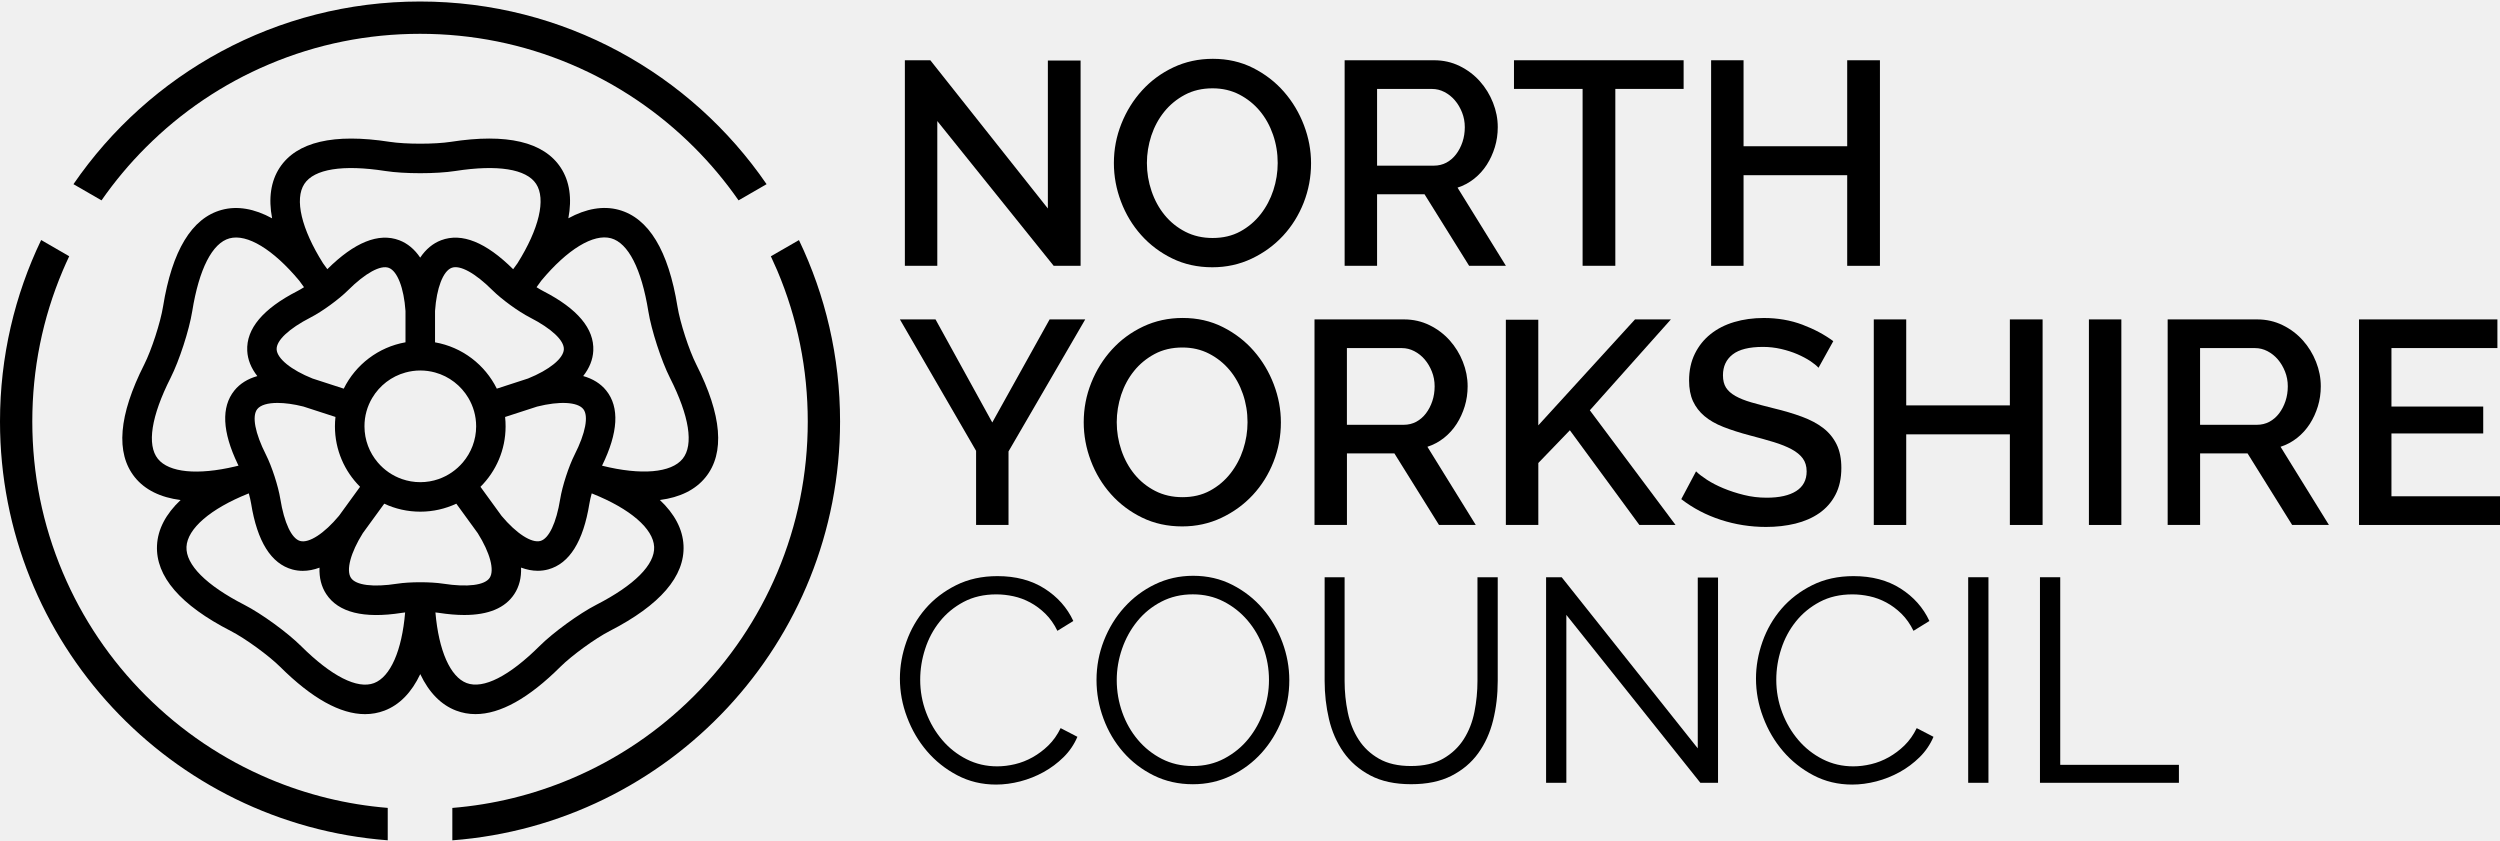
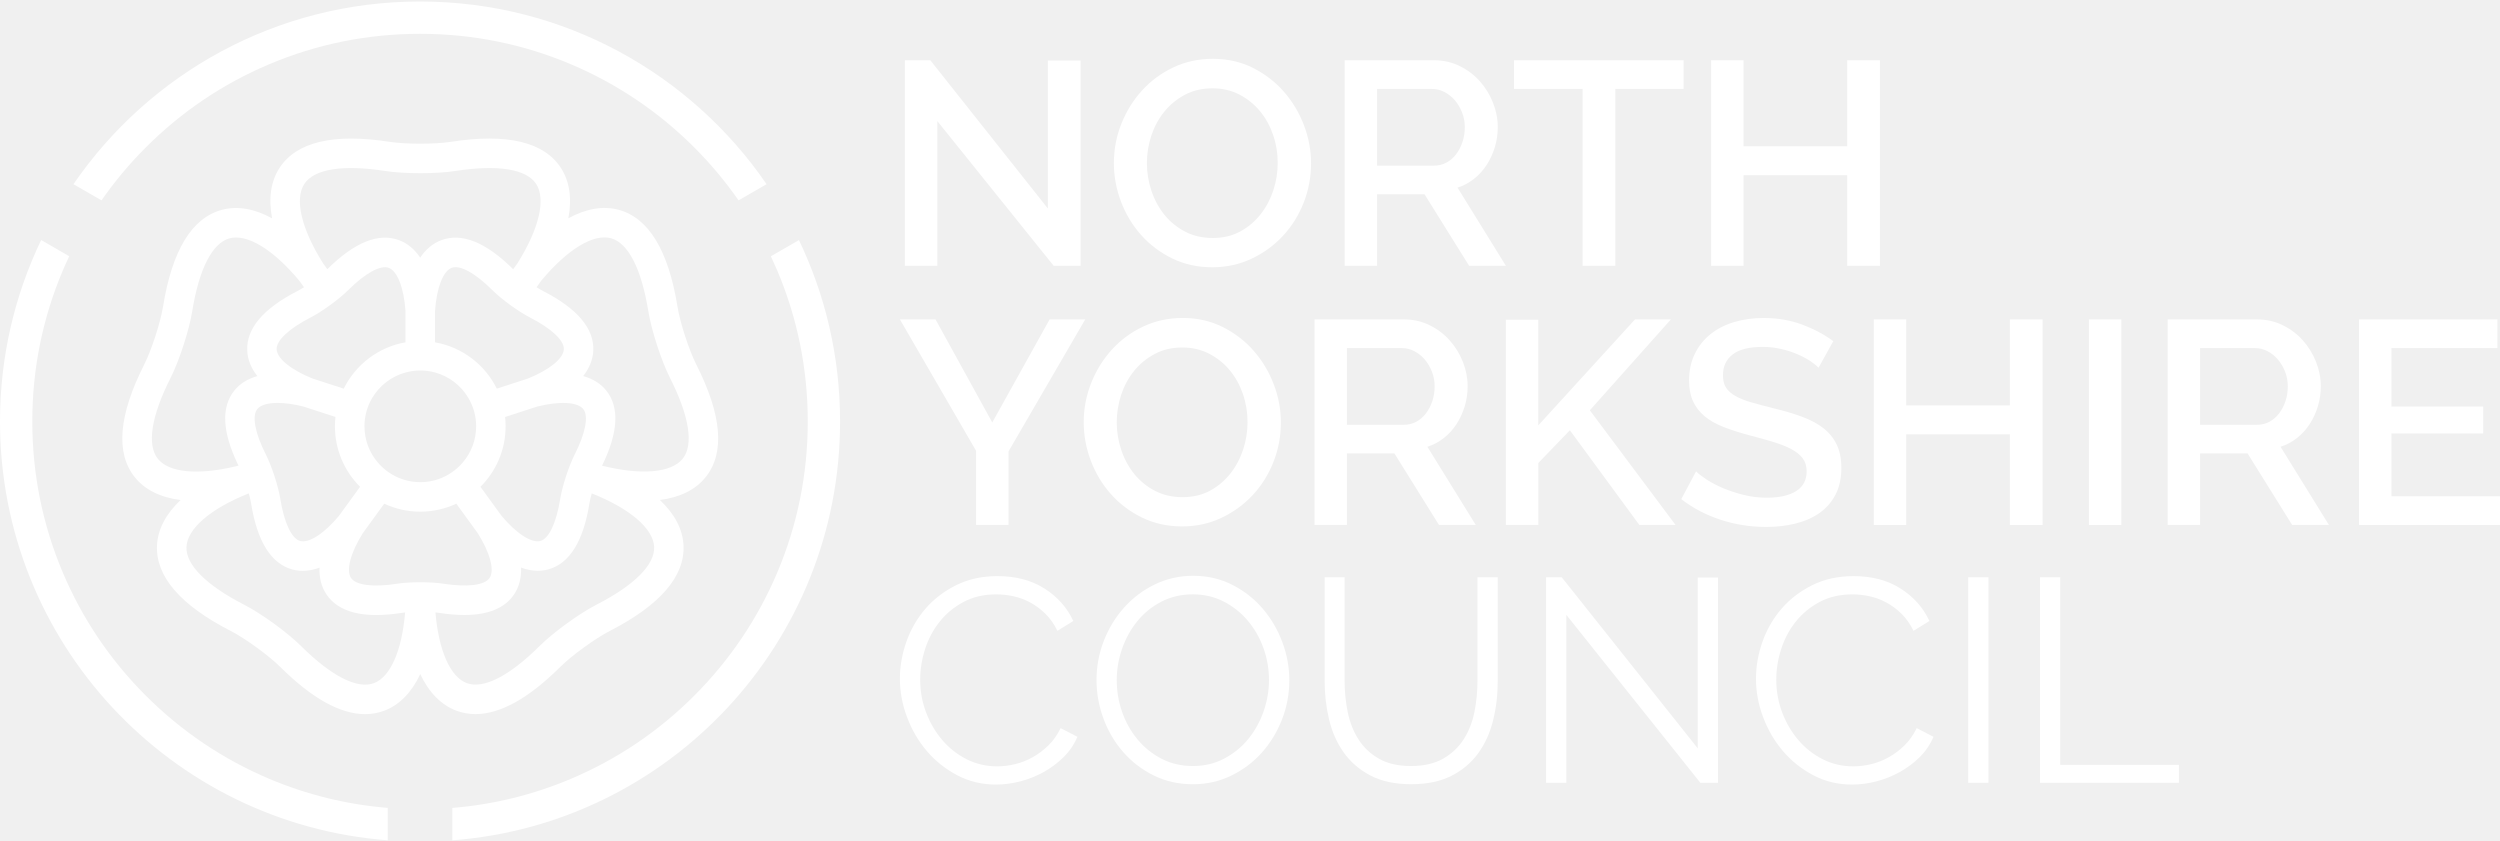
<svg xmlns="http://www.w3.org/2000/svg" version="1.1" id="Layer_1" x="0px" y="0px" viewBox="0 0 760 255.5" style="enable-background:new 0 0 760 255.5;" xml:space="preserve">
+   <style type="text/css">
+ 	.st0{fill:#FFFFFF;}
+ </style>
  <g>
    <g>
      <g>
-         <path d="M284.94,36.8v44h-9.86V18.32h7.74l35.73,45.06V18.41h9.95v62.4h-8.18L284.94,36.8z" />
-         <path d="M368.55,81.25c-4.46,0-8.52-0.89-12.19-2.68c-3.67-1.79-6.82-4.17-9.46-7.13c-2.64-2.96-4.68-6.35-6.12-10.16     c-1.44-3.81-2.16-7.71-2.16-11.71c0-4.17,0.76-8.15,2.29-11.97c1.52-3.81,3.62-7.19,6.29-10.12c2.67-2.93,5.84-5.27,9.51-7     c3.67-1.73,7.67-2.6,12.01-2.6c4.46,0,8.52,0.92,12.19,2.77c3.67,1.85,6.81,4.27,9.42,7.26c2.61,2.99,4.63,6.38,6.07,10.16     c1.44,3.78,2.16,7.64,2.16,11.57c0,4.17-0.75,8.16-2.24,11.97c-1.5,3.81-3.59,7.17-6.29,10.08c-2.7,2.9-5.88,5.22-9.55,6.95     C376.81,80.38,372.83,81.25,368.55,81.25z M348.66,49.56c0,2.93,0.47,5.78,1.41,8.54c0.94,2.76,2.27,5.19,4,7.3     c1.73,2.11,3.83,3.8,6.29,5.06c2.46,1.26,5.22,1.89,8.27,1.89c3.17,0,5.97-0.66,8.4-1.98c2.43-1.32,4.5-3.07,6.2-5.24     c1.7-2.17,2.99-4.61,3.87-7.3c0.88-2.7,1.32-5.46,1.32-8.27c0-2.99-0.47-5.85-1.41-8.58c-0.94-2.73-2.27-5.13-4-7.22     c-1.73-2.08-3.81-3.75-6.25-5.02c-2.44-1.26-5.15-1.89-8.14-1.89c-3.17,0-5.98,0.66-8.45,1.98c-2.46,1.32-4.55,3.04-6.25,5.15     c-1.7,2.11-3.01,4.53-3.92,7.26C349.11,43.98,348.66,46.75,348.66,49.56z" />
-         <path d="M408.77,80.81V18.32h27.19c2.82,0,5.41,0.59,7.79,1.76c2.38,1.17,4.41,2.71,6.12,4.62c1.7,1.91,3.04,4.08,4,6.51     c0.97,2.44,1.45,4.91,1.45,7.44c0,2.11-0.29,4.14-0.88,6.07c-0.59,1.94-1.41,3.73-2.46,5.37c-1.06,1.64-2.35,3.07-3.87,4.27     c-1.53,1.2-3.2,2.1-5.02,2.68l14.7,23.76h-11.18l-13.55-21.74h-14.43v21.74H408.77z M418.63,50.36h17.25     c1.41,0,2.68-0.31,3.83-0.92c1.14-0.62,2.13-1.47,2.95-2.55c0.82-1.08,1.47-2.33,1.94-3.74c0.47-1.41,0.7-2.9,0.7-4.49     c0-1.58-0.28-3.08-0.84-4.49c-0.56-1.41-1.29-2.64-2.2-3.7c-0.91-1.06-1.97-1.89-3.17-2.51c-1.2-0.62-2.45-0.92-3.74-0.92h-16.72     V50.36z" />
-         <path d="M511.83,27.03h-20.77v53.77h-9.95V27.03h-20.86v-8.71h51.57V27.03z" />
-         <path d="M571.5,18.32v62.49h-9.95V53.26h-31.51v27.55h-9.86V18.32h9.86v26.14h31.51V18.32H571.5z" />
+         <path class="st0" d="M284.94,36.8v44h-9.86V18.32h7.74l35.73,45.06V18.41h9.95v62.4h-8.18L284.94,36.8z" />
+         <path class="st0" d="M368.55,81.25c-4.46,0-8.52-0.89-12.19-2.68c-3.67-1.79-6.82-4.17-9.46-7.13     c-2.64-2.96-4.68-6.35-6.12-10.16c-1.44-3.81-2.16-7.71-2.16-11.71c0-4.17,0.76-8.15,2.29-11.97c1.52-3.81,3.62-7.19,6.29-10.12     c2.67-2.93,5.84-5.27,9.51-7c3.67-1.73,7.67-2.6,12.01-2.6c4.46,0,8.52,0.92,12.19,2.77c3.67,1.85,6.81,4.27,9.42,7.26     c2.61,2.99,4.63,6.38,6.07,10.16c1.44,3.78,2.16,7.64,2.16,11.57c0,4.17-0.75,8.16-2.24,11.97c-1.5,3.81-3.59,7.17-6.29,10.08     c-2.7,2.9-5.88,5.22-9.55,6.95C376.81,80.38,372.83,81.25,368.55,81.25z M348.66,49.56c0,2.93,0.47,5.78,1.41,8.54     c0.94,2.76,2.27,5.19,4,7.3c1.73,2.11,3.83,3.8,6.29,5.06c2.46,1.26,5.22,1.89,8.27,1.89c3.17,0,5.97-0.66,8.4-1.98     c2.43-1.32,4.5-3.07,6.2-5.24c1.7-2.17,2.99-4.61,3.87-7.3c0.88-2.7,1.32-5.46,1.32-8.27c0-2.99-0.47-5.85-1.41-8.58     c-0.94-2.73-2.27-5.13-4-7.22c-1.73-2.08-3.81-3.75-6.25-5.02c-2.44-1.26-5.15-1.89-8.14-1.89c-3.17,0-5.98,0.66-8.45,1.98     c-2.46,1.32-4.55,3.04-6.25,5.15c-1.7,2.11-3.01,4.53-3.92,7.26C349.11,43.98,348.66,46.75,348.66,49.56z" />
+         <path class="st0" d="M408.77,80.81V18.32h27.19c2.82,0,5.41,0.59,7.79,1.76c2.38,1.17,4.41,2.71,6.12,4.62     c1.7,1.91,3.04,4.08,4,6.51c0.97,2.44,1.45,4.91,1.45,7.44c0,2.11-0.29,4.14-0.88,6.07c-0.59,1.94-1.41,3.73-2.46,5.37     c-1.06,1.64-2.35,3.07-3.87,4.27c-1.53,1.2-3.2,2.1-5.02,2.68l14.7,23.76h-11.18l-13.55-21.74h-14.43v21.74H408.77z      M418.63,50.36h17.25c1.41,0,2.68-0.31,3.83-0.92c1.14-0.62,2.13-1.47,2.95-2.55c0.82-1.08,1.47-2.33,1.94-3.74     c0.47-1.41,0.7-2.9,0.7-4.49c0-1.58-0.28-3.08-0.84-4.49c-0.56-1.41-1.29-2.64-2.2-3.7c-0.91-1.06-1.97-1.89-3.17-2.51     c-1.2-0.62-2.45-0.92-3.74-0.92h-16.72V50.36z" />
+         <path class="st0" d="M511.83,27.03h-20.77v53.77h-9.95V27.03h-20.86v-8.71h51.57V27.03z" />
+         <path class="st0" d="M571.5,18.32v62.49h-9.95V53.26h-31.51v27.55h-9.86V18.32h9.86v26.14h31.51V18.32H571.5z" />
      </g>
      <g>
-         <path d="M284.4,97.1l17.25,31.33l17.43-31.33h10.83l-23.32,40.13v22.35h-9.86v-22.53L273.57,97.1H284.4z" />
-         <path d="M359.38,160.03c-4.46,0-8.52-0.89-12.19-2.68c-3.67-1.79-6.82-4.17-9.46-7.13c-2.64-2.96-4.68-6.35-6.12-10.16     c-1.44-3.81-2.16-7.71-2.16-11.71c0-4.17,0.76-8.15,2.29-11.97c1.52-3.81,3.62-7.19,6.29-10.12c2.67-2.93,5.84-5.27,9.51-7     c3.67-1.73,7.67-2.6,12.01-2.6c4.46,0,8.52,0.92,12.19,2.77c3.67,1.85,6.81,4.27,9.42,7.26c2.61,2.99,4.63,6.38,6.07,10.16     c1.44,3.78,2.16,7.64,2.16,11.57c0,4.17-0.75,8.16-2.24,11.97c-1.5,3.81-3.59,7.17-6.29,10.08c-2.7,2.9-5.88,5.22-9.55,6.95     C367.64,159.16,363.67,160.03,359.38,160.03z M339.49,128.35c0,2.93,0.47,5.78,1.41,8.54c0.94,2.76,2.27,5.19,4,7.3     c1.73,2.11,3.83,3.8,6.29,5.06c2.46,1.26,5.22,1.89,8.27,1.89c3.17,0,5.97-0.66,8.4-1.98c2.43-1.32,4.5-3.07,6.2-5.24     c1.7-2.17,2.99-4.61,3.87-7.3c0.88-2.7,1.32-5.46,1.32-8.27c0-2.99-0.47-5.85-1.41-8.58c-0.94-2.73-2.27-5.13-4-7.22     c-1.73-2.08-3.81-3.75-6.25-5.02c-2.44-1.26-5.15-1.89-8.14-1.89c-3.17,0-5.98,0.66-8.45,1.98c-2.46,1.32-4.55,3.04-6.25,5.15     c-1.7,2.11-3.01,4.53-3.92,7.26C339.95,122.76,339.49,125.53,339.49,128.35z" />
-         <path d="M399.61,159.59V97.1h27.19c2.82,0,5.41,0.59,7.79,1.76c2.38,1.17,4.41,2.71,6.12,4.62c1.7,1.91,3.04,4.08,4,6.51     c0.97,2.44,1.45,4.91,1.45,7.44c0,2.11-0.29,4.14-0.88,6.07c-0.59,1.94-1.41,3.73-2.46,5.37c-1.06,1.64-2.35,3.07-3.87,4.27     c-1.53,1.2-3.2,2.1-5.02,2.68l14.7,23.76h-11.18l-13.55-21.74h-14.43v21.74H399.61z M409.46,129.14h17.25     c1.41,0,2.68-0.31,3.83-0.92c1.14-0.62,2.13-1.47,2.95-2.55c0.82-1.08,1.47-2.33,1.94-3.74c0.47-1.41,0.7-2.9,0.7-4.49     s-0.28-3.08-0.84-4.49c-0.56-1.41-1.29-2.64-2.2-3.7c-0.91-1.06-1.97-1.89-3.17-2.51c-1.2-0.62-2.45-0.92-3.74-0.92h-16.72     V129.14z" />
-         <path d="M457.78,159.59v-62.4h9.86v32.12l29.4-32.21h10.91l-24.64,27.63l26.05,34.85h-11l-21.12-28.78l-9.59,9.95v18.83H457.78z" />
-         <path d="M552.83,111.8c-0.59-0.64-1.44-1.33-2.55-2.07c-1.12-0.73-2.42-1.42-3.92-2.07c-1.5-0.64-3.14-1.17-4.93-1.58     c-1.79-0.41-3.62-0.62-5.5-0.62c-4.17,0-7.23,0.76-9.2,2.29c-1.97,1.53-2.95,3.64-2.95,6.34c0,1.53,0.31,2.77,0.92,3.74     c0.62,0.97,1.57,1.82,2.86,2.55c1.29,0.73,2.9,1.38,4.84,1.94c1.94,0.56,4.19,1.16,6.78,1.8c3.17,0.76,6.03,1.61,8.58,2.55     c2.55,0.94,4.71,2.08,6.47,3.43c1.76,1.35,3.12,3.01,4.09,4.97c0.97,1.97,1.45,4.36,1.45,7.17c0,3.17-0.6,5.9-1.8,8.18     c-1.2,2.29-2.85,4.15-4.93,5.59c-2.08,1.44-4.5,2.49-7.26,3.17c-2.76,0.67-5.72,1.01-8.89,1.01c-4.75,0-9.34-0.72-13.77-2.16     c-4.43-1.44-8.43-3.53-12.01-6.29l4.49-8.45c0.76,0.76,1.86,1.61,3.3,2.55c1.44,0.94,3.11,1.8,5.02,2.6     c1.91,0.79,3.97,1.47,6.2,2.02c2.23,0.56,4.55,0.84,6.95,0.84c3.87,0,6.86-0.67,8.98-2.02c2.11-1.35,3.17-3.34,3.17-5.98     c0-1.58-0.4-2.9-1.19-3.96c-0.79-1.06-1.92-1.98-3.39-2.77c-1.47-0.79-3.26-1.51-5.37-2.16c-2.11-0.64-4.52-1.32-7.22-2.02     c-3.11-0.82-5.82-1.69-8.14-2.6c-2.32-0.91-4.24-2.01-5.76-3.3c-1.53-1.29-2.68-2.8-3.48-4.53c-0.79-1.73-1.19-3.83-1.19-6.29     c0-3.05,0.59-5.76,1.76-8.14c1.17-2.38,2.77-4.37,4.8-5.98c2.02-1.61,4.41-2.83,7.17-3.65c2.76-0.82,5.75-1.23,8.98-1.23     c4.22,0,8.13,0.68,11.71,2.02c3.58,1.35,6.72,3.02,9.42,5.02L552.83,111.8z" />
-         <path d="M620.95,97.1v62.49H611v-27.55h-31.51v27.55h-9.86V97.1h9.86v26.14H611V97.1H620.95z" />
-         <path d="M635.03,159.59V97.1h9.86v62.49H635.03z" />
-         <path d="M658.97,159.59V97.1h27.19c2.82,0,5.41,0.59,7.79,1.76c2.38,1.17,4.41,2.71,6.12,4.62c1.7,1.91,3.04,4.08,4,6.51     c0.97,2.44,1.45,4.91,1.45,7.44c0,2.11-0.29,4.14-0.88,6.07c-0.59,1.94-1.41,3.73-2.46,5.37c-1.06,1.64-2.35,3.07-3.87,4.27     c-1.53,1.2-3.2,2.1-5.02,2.68l14.7,23.76h-11.18l-13.55-21.74h-14.43v21.74H658.97z M668.82,129.14h17.25     c1.41,0,2.68-0.31,3.83-0.92c1.14-0.62,2.13-1.47,2.95-2.55c0.82-1.08,1.47-2.33,1.94-3.74c0.47-1.41,0.7-2.9,0.7-4.49     s-0.28-3.08-0.84-4.49c-0.56-1.41-1.29-2.64-2.2-3.7c-0.91-1.06-1.97-1.89-3.17-2.51c-1.2-0.62-2.45-0.92-3.74-0.92h-16.72     V129.14z" />
-         <path d="M760,150.88v8.71h-42.86V97.1h42.07v8.71H727v17.78h27.9v8.18H727v19.1H760z" />
+         <path class="st0" d="M284.4,97.1l17.25,31.33l17.43-31.33h10.83l-23.32,40.13v22.35h-9.86v-22.53L273.57,97.1H284.4z" />
+         <path class="st0" d="M359.38,160.03c-4.46,0-8.52-0.89-12.19-2.68c-3.67-1.79-6.82-4.17-9.46-7.13     c-2.64-2.96-4.68-6.35-6.12-10.16c-1.44-3.81-2.16-7.71-2.16-11.71c0-4.17,0.76-8.15,2.29-11.97c1.52-3.81,3.62-7.19,6.29-10.12     c2.67-2.93,5.84-5.27,9.51-7c3.67-1.73,7.67-2.6,12.01-2.6c4.46,0,8.52,0.92,12.19,2.77c3.67,1.85,6.81,4.27,9.42,7.26     c2.61,2.99,4.63,6.38,6.07,10.16c1.44,3.78,2.16,7.64,2.16,11.57c0,4.17-0.75,8.16-2.24,11.97c-1.5,3.81-3.59,7.17-6.29,10.08     c-2.7,2.9-5.88,5.22-9.55,6.95C367.64,159.16,363.67,160.03,359.38,160.03z M339.49,128.35c0,2.93,0.47,5.78,1.41,8.54     c0.94,2.76,2.27,5.19,4,7.3c1.73,2.11,3.83,3.8,6.29,5.06c2.46,1.26,5.22,1.89,8.27,1.89c3.17,0,5.97-0.66,8.4-1.98     c2.43-1.32,4.5-3.07,6.2-5.24c1.7-2.17,2.99-4.61,3.87-7.3c0.88-2.7,1.32-5.46,1.32-8.27c0-2.99-0.47-5.85-1.41-8.58     c-0.94-2.73-2.27-5.13-4-7.22c-1.73-2.08-3.81-3.75-6.25-5.02c-2.44-1.26-5.15-1.89-8.14-1.89c-3.17,0-5.98,0.66-8.45,1.98     c-2.46,1.32-4.55,3.04-6.25,5.15c-1.7,2.11-3.01,4.53-3.92,7.26C339.95,122.76,339.49,125.53,339.49,128.35z" />
+         <path class="st0" d="M399.61,159.59V97.1h27.19c2.82,0,5.41,0.59,7.79,1.76c2.38,1.17,4.41,2.71,6.12,4.62     c1.7,1.91,3.04,4.08,4,6.51c0.97,2.44,1.45,4.91,1.45,7.44c0,2.11-0.29,4.14-0.88,6.07c-0.59,1.94-1.41,3.73-2.46,5.37     c-1.06,1.64-2.35,3.07-3.87,4.27c-1.53,1.2-3.2,2.1-5.02,2.68l14.7,23.76h-11.18l-13.55-21.74h-14.43v21.74H399.61z      M409.46,129.14h17.25c1.41,0,2.68-0.31,3.83-0.92c1.14-0.62,2.13-1.47,2.95-2.55c0.82-1.08,1.47-2.33,1.94-3.74     c0.47-1.41,0.7-2.9,0.7-4.49s-0.28-3.08-0.84-4.49c-0.56-1.41-1.29-2.64-2.2-3.7c-0.91-1.06-1.97-1.89-3.17-2.51     c-1.2-0.62-2.45-0.92-3.74-0.92h-16.72V129.14z" />
+         <path class="st0" d="M457.78,159.59v-62.4h9.86v32.12l29.4-32.21h10.91l-24.64,27.63l26.05,34.85h-11l-21.12-28.78l-9.59,9.95     v18.83H457.78z" />
+         <path class="st0" d="M552.83,111.8c-0.59-0.64-1.44-1.33-2.55-2.07c-1.12-0.73-2.42-1.42-3.92-2.07     c-1.5-0.64-3.14-1.17-4.93-1.58c-1.79-0.41-3.62-0.62-5.5-0.62c-4.17,0-7.23,0.76-9.2,2.29c-1.97,1.53-2.95,3.64-2.95,6.34     c0,1.53,0.31,2.77,0.92,3.74c0.62,0.97,1.57,1.82,2.86,2.55c1.29,0.73,2.9,1.38,4.84,1.94c1.94,0.56,4.19,1.16,6.78,1.8     c3.17,0.76,6.03,1.61,8.58,2.55c2.55,0.94,4.71,2.08,6.47,3.43c1.76,1.35,3.12,3.01,4.09,4.97c0.97,1.97,1.45,4.36,1.45,7.17     c0,3.17-0.6,5.9-1.8,8.18c-1.2,2.29-2.85,4.15-4.93,5.59c-2.08,1.44-4.5,2.49-7.26,3.17c-2.76,0.67-5.72,1.01-8.89,1.01     c-4.75,0-9.34-0.72-13.77-2.16c-4.43-1.44-8.43-3.53-12.01-6.29l4.49-8.45c0.76,0.76,1.86,1.61,3.3,2.55     c1.44,0.94,3.11,1.8,5.02,2.6c1.91,0.79,3.97,1.47,6.2,2.02c2.23,0.56,4.55,0.84,6.95,0.84c3.87,0,6.86-0.67,8.98-2.02     c2.11-1.35,3.17-3.34,3.17-5.98c0-1.58-0.4-2.9-1.19-3.96c-0.79-1.06-1.92-1.98-3.39-2.77c-1.47-0.79-3.26-1.51-5.37-2.16     c-2.11-0.64-4.52-1.32-7.22-2.02c-3.11-0.82-5.82-1.69-8.14-2.6c-2.32-0.91-4.24-2.01-5.76-3.3c-1.53-1.29-2.68-2.8-3.48-4.53     c-0.79-1.73-1.19-3.83-1.19-6.29c0-3.05,0.59-5.76,1.76-8.14c1.17-2.38,2.77-4.37,4.8-5.98c2.02-1.61,4.41-2.83,7.17-3.65     c2.76-0.82,5.75-1.23,8.98-1.23c4.22,0,8.13,0.68,11.71,2.02c3.58,1.35,6.72,3.02,9.42,5.02L552.83,111.8z" />
+         <path class="st0" d="M620.95,97.1v62.49H611v-27.55h-31.51v27.55h-9.86V97.1h9.86v26.14H611V97.1H620.95z" />
+         <path class="st0" d="M635.03,159.59V97.1h9.86v62.49H635.03z" />
+         <path class="st0" d="M658.97,159.59V97.1h27.19c2.82,0,5.41,0.59,7.79,1.76c2.38,1.17,4.41,2.71,6.12,4.62     c1.7,1.91,3.04,4.08,4,6.51c0.97,2.44,1.45,4.91,1.45,7.44c0,2.11-0.29,4.14-0.88,6.07c-0.59,1.94-1.41,3.73-2.46,5.37     c-1.06,1.64-2.35,3.07-3.87,4.27c-1.53,1.2-3.2,2.1-5.02,2.68l14.7,23.76h-11.18l-13.55-21.74h-14.43v21.74H658.97z      M668.82,129.14h17.25c1.41,0,2.68-0.31,3.83-0.92c1.14-0.62,2.13-1.47,2.95-2.55c0.82-1.08,1.47-2.33,1.94-3.74     c0.47-1.41,0.7-2.9,0.7-4.49s-0.28-3.08-0.84-4.49c-0.56-1.41-1.29-2.64-2.2-3.7c-0.91-1.06-1.97-1.89-3.17-2.51     c-1.2-0.62-2.45-0.92-3.74-0.92h-16.72V129.14z" />
+         <path class="st0" d="M760,150.88v8.71h-42.86V97.1h42.07v8.71H727v17.78h27.9v8.18H727v19.1H760z" />
      </g>
      <g>
-         <path d="M273.57,206.29c0-3.75,0.66-7.49,1.98-11.22c1.32-3.73,3.24-7.05,5.76-9.99c2.52-2.93,5.63-5.32,9.33-7.17     s7.89-2.77,12.59-2.77c5.57,0,10.34,1.26,14.3,3.78c3.96,2.52,6.88,5.81,8.76,9.86l-4.84,2.99c-1-2.05-2.22-3.78-3.65-5.19     c-1.44-1.41-2.98-2.55-4.62-3.43c-1.64-0.88-3.34-1.51-5.1-1.89c-1.76-0.38-3.49-0.57-5.19-0.57c-3.76,0-7.07,0.76-9.95,2.29     c-2.88,1.53-5.3,3.52-7.26,5.98c-1.97,2.46-3.45,5.24-4.44,8.32c-1,3.08-1.5,6.2-1.5,9.37c0,3.46,0.6,6.78,1.8,9.95     c1.2,3.17,2.85,5.97,4.93,8.4c2.08,2.44,4.55,4.37,7.39,5.81c2.85,1.44,5.94,2.16,9.29,2.16c1.76,0,3.56-0.22,5.41-0.66     c1.85-0.44,3.64-1.14,5.37-2.11c1.73-0.97,3.33-2.17,4.8-3.61c1.47-1.44,2.7-3.18,3.7-5.24l5.1,2.64c-1,2.35-2.41,4.42-4.22,6.2     c-1.82,1.79-3.84,3.3-6.07,4.53c-2.23,1.23-4.59,2.17-7.08,2.82c-2.49,0.64-4.94,0.97-7.35,0.97c-4.28,0-8.22-0.94-11.79-2.82     c-3.58-1.88-6.66-4.33-9.24-7.35c-2.58-3.02-4.59-6.45-6.03-10.3C274.29,214.19,273.57,210.28,273.57,206.29z" />
-         <path d="M362.64,238.41c-4.34,0-8.32-0.89-11.93-2.68c-3.61-1.79-6.7-4.17-9.28-7.13c-2.58-2.96-4.58-6.35-5.98-10.16     c-1.41-3.81-2.11-7.71-2.11-11.71c0-4.17,0.75-8.15,2.24-11.97c1.5-3.81,3.56-7.19,6.2-10.12c2.64-2.93,5.75-5.27,9.33-7     c3.58-1.73,7.45-2.6,11.62-2.6c4.34,0,8.32,0.92,11.93,2.77c3.61,1.85,6.69,4.27,9.24,7.26s4.53,6.38,5.94,10.16     c1.41,3.78,2.11,7.64,2.11,11.57c0,4.17-0.75,8.16-2.24,11.97c-1.5,3.81-3.55,7.17-6.16,10.08c-2.61,2.9-5.71,5.22-9.28,6.95     C370.68,237.55,366.81,238.41,362.64,238.41z M339.49,206.73c0,3.4,0.56,6.67,1.67,9.81c1.11,3.14,2.7,5.93,4.75,8.36     c2.05,2.44,4.49,4.37,7.3,5.81c2.82,1.44,5.95,2.16,9.42,2.16c3.52,0,6.72-0.76,9.59-2.29c2.87-1.53,5.31-3.52,7.3-5.98     c1.99-2.46,3.53-5.25,4.62-8.36c1.08-3.11,1.63-6.28,1.63-9.51c0-3.4-0.57-6.67-1.72-9.81c-1.14-3.14-2.74-5.91-4.8-8.32     c-2.05-2.4-4.49-4.33-7.3-5.76c-2.82-1.44-5.93-2.16-9.33-2.16c-3.52,0-6.72,0.75-9.59,2.24c-2.88,1.5-5.31,3.48-7.3,5.94     c-2,2.46-3.54,5.25-4.62,8.36C340.04,200.33,339.49,203.5,339.49,206.73z" />
-         <path d="M428.91,232.87c3.93,0,7.2-0.75,9.81-2.24c2.61-1.5,4.69-3.46,6.25-5.9c1.55-2.43,2.64-5.21,3.26-8.32     c0.62-3.11,0.92-6.25,0.92-9.42v-31.51h6.16v31.51c0,4.22-0.47,8.23-1.41,12.01c-0.94,3.78-2.45,7.12-4.53,9.99     c-2.08,2.88-4.8,5.16-8.14,6.86c-3.34,1.7-7.42,2.55-12.23,2.55c-4.93,0-9.08-0.89-12.45-2.68c-3.37-1.79-6.09-4.15-8.14-7.08     c-2.05-2.93-3.52-6.28-4.4-10.03c-0.88-3.75-1.32-7.63-1.32-11.62v-31.51h6.07v31.51c0,3.29,0.32,6.48,0.97,9.59     c0.64,3.11,1.75,5.87,3.3,8.27c1.55,2.41,3.62,4.34,6.2,5.81C421.81,232.13,425.04,232.87,428.91,232.87z" />
-         <path d="M476.17,186.93v51.05h-6.16v-62.49h4.75l41.36,52.01v-51.93h6.16v62.4h-5.37L476.17,186.93z" />
-         <path d="M533.82,206.29c0-3.75,0.66-7.49,1.98-11.22c1.32-3.73,3.24-7.05,5.76-9.99c2.52-2.93,5.63-5.32,9.33-7.17     s7.89-2.77,12.59-2.77c5.57,0,10.34,1.26,14.3,3.78c3.96,2.52,6.88,5.81,8.76,9.86l-4.84,2.99c-1-2.05-2.22-3.78-3.65-5.19     c-1.44-1.41-2.98-2.55-4.62-3.43c-1.64-0.88-3.34-1.51-5.1-1.89c-1.76-0.38-3.49-0.57-5.19-0.57c-3.76,0-7.07,0.76-9.95,2.29     c-2.88,1.53-5.3,3.52-7.26,5.98c-1.97,2.46-3.45,5.24-4.44,8.32c-1,3.08-1.5,6.2-1.5,9.37c0,3.46,0.6,6.78,1.8,9.95     c1.2,3.17,2.85,5.97,4.93,8.4c2.08,2.44,4.55,4.37,7.39,5.81c2.85,1.44,5.94,2.16,9.29,2.16c1.76,0,3.56-0.22,5.41-0.66     c1.85-0.44,3.64-1.14,5.37-2.11c1.73-0.97,3.33-2.17,4.8-3.61c1.47-1.44,2.7-3.18,3.7-5.24l5.1,2.64c-1,2.35-2.41,4.42-4.22,6.2     c-1.82,1.79-3.84,3.3-6.07,4.53c-2.23,1.23-4.59,2.17-7.08,2.82c-2.49,0.64-4.94,0.97-7.35,0.97c-4.28,0-8.22-0.94-11.79-2.82     c-3.58-1.88-6.66-4.33-9.24-7.35c-2.58-3.02-4.59-6.45-6.03-10.3C534.53,214.19,533.82,210.28,533.82,206.29z" />
-         <path d="M598.33,237.97v-62.49h6.16v62.49H598.33z" />
-         <path d="M620.15,237.97v-62.49h6.16v57.03h36.08v5.46H620.15z" />
+         <path class="st0" d="M273.57,206.29c0-3.75,0.66-7.49,1.98-11.22c1.32-3.73,3.24-7.05,5.76-9.99c2.52-2.93,5.63-5.32,9.33-7.17     s7.89-2.77,12.59-2.77c5.57,0,10.34,1.26,14.3,3.78c3.96,2.52,6.88,5.81,8.76,9.86l-4.84,2.99c-1-2.05-2.22-3.78-3.65-5.19     c-1.44-1.41-2.98-2.55-4.62-3.43c-1.64-0.88-3.34-1.51-5.1-1.89c-1.76-0.38-3.49-0.57-5.19-0.57c-3.76,0-7.07,0.76-9.95,2.29     c-2.88,1.53-5.3,3.52-7.26,5.98c-1.97,2.46-3.45,5.24-4.44,8.32c-1,3.08-1.5,6.2-1.5,9.37c0,3.46,0.6,6.78,1.8,9.95     c1.2,3.17,2.85,5.97,4.93,8.4c2.08,2.44,4.55,4.37,7.39,5.81c2.85,1.44,5.94,2.16,9.29,2.16c1.76,0,3.56-0.22,5.41-0.66     c1.85-0.44,3.64-1.14,5.37-2.11c1.73-0.97,3.33-2.17,4.8-3.61c1.47-1.44,2.7-3.18,3.7-5.24l5.1,2.64c-1,2.35-2.41,4.42-4.22,6.2     c-1.82,1.79-3.84,3.3-6.07,4.53c-2.23,1.23-4.59,2.17-7.08,2.82c-2.49,0.64-4.94,0.97-7.35,0.97c-4.28,0-8.22-0.94-11.79-2.82     c-3.58-1.88-6.66-4.33-9.24-7.35c-2.58-3.02-4.59-6.45-6.03-10.3C274.29,214.19,273.57,210.28,273.57,206.29z" />
+         <path class="st0" d="M362.64,238.41c-4.34,0-8.32-0.89-11.93-2.68c-3.61-1.79-6.7-4.17-9.28-7.13     c-2.58-2.96-4.58-6.35-5.98-10.16c-1.41-3.81-2.11-7.71-2.11-11.71c0-4.17,0.75-8.15,2.24-11.97c1.5-3.81,3.56-7.19,6.2-10.12     c2.64-2.93,5.75-5.27,9.33-7c3.58-1.73,7.45-2.6,11.62-2.6c4.34,0,8.32,0.92,11.93,2.77c3.61,1.85,6.69,4.27,9.24,7.26     s4.53,6.38,5.94,10.16c1.41,3.78,2.11,7.64,2.11,11.57c0,4.17-0.75,8.16-2.24,11.97c-1.5,3.81-3.55,7.17-6.16,10.08     c-2.61,2.9-5.71,5.22-9.28,6.95C370.68,237.55,366.81,238.41,362.64,238.41z M339.49,206.73c0,3.4,0.56,6.67,1.67,9.81     c1.11,3.14,2.7,5.93,4.75,8.36c2.05,2.44,4.49,4.37,7.3,5.81c2.82,1.44,5.95,2.16,9.42,2.16c3.52,0,6.72-0.76,9.59-2.29     c2.87-1.53,5.31-3.52,7.3-5.98c1.99-2.46,3.53-5.25,4.62-8.36c1.08-3.11,1.63-6.28,1.63-9.51c0-3.4-0.57-6.67-1.72-9.81     c-1.14-3.14-2.74-5.91-4.8-8.32c-2.05-2.4-4.49-4.33-7.3-5.76c-2.82-1.44-5.93-2.16-9.33-2.16c-3.52,0-6.72,0.75-9.59,2.24     c-2.88,1.5-5.31,3.48-7.3,5.94c-2,2.46-3.54,5.25-4.62,8.36C340.04,200.33,339.49,203.5,339.49,206.73z" />
+         <path class="st0" d="M428.91,232.87c3.93,0,7.2-0.75,9.81-2.24c2.61-1.5,4.69-3.46,6.25-5.9c1.55-2.43,2.64-5.21,3.26-8.32     c0.62-3.11,0.92-6.25,0.92-9.42v-31.51h6.16v31.51c0,4.22-0.47,8.23-1.41,12.01c-0.94,3.78-2.45,7.12-4.53,9.99     c-2.08,2.88-4.8,5.16-8.14,6.86c-3.34,1.7-7.42,2.55-12.23,2.55c-4.93,0-9.08-0.89-12.45-2.68c-3.37-1.79-6.09-4.15-8.14-7.08     c-2.05-2.93-3.52-6.28-4.4-10.03c-0.88-3.75-1.32-7.63-1.32-11.62v-31.51h6.07v31.51c0,3.29,0.32,6.48,0.97,9.59     c0.64,3.11,1.75,5.87,3.3,8.27c1.55,2.41,3.62,4.34,6.2,5.81C421.81,232.13,425.04,232.87,428.91,232.87z" />
+         <path class="st0" d="M476.17,186.93v51.05h-6.16v-62.49h4.75l41.36,52.01v-51.93h6.16v62.4h-5.37L476.17,186.93z" />
+         <path class="st0" d="M533.82,206.29c0-3.75,0.66-7.49,1.98-11.22c1.32-3.73,3.24-7.05,5.76-9.99c2.52-2.93,5.63-5.32,9.33-7.17     s7.89-2.77,12.59-2.77c5.57,0,10.34,1.26,14.3,3.78c3.96,2.52,6.88,5.81,8.76,9.86l-4.84,2.99c-1-2.05-2.22-3.78-3.65-5.19     c-1.44-1.41-2.98-2.55-4.62-3.43c-1.64-0.88-3.34-1.51-5.1-1.89c-1.76-0.38-3.49-0.57-5.19-0.57c-3.76,0-7.07,0.76-9.95,2.29     c-2.88,1.53-5.3,3.52-7.26,5.98c-1.97,2.46-3.45,5.24-4.44,8.32c-1,3.08-1.5,6.2-1.5,9.37c0,3.46,0.6,6.78,1.8,9.95     c1.2,3.17,2.85,5.97,4.93,8.4c2.08,2.44,4.55,4.37,7.39,5.81c2.85,1.44,5.94,2.16,9.29,2.16c1.76,0,3.56-0.22,5.41-0.66     c1.85-0.44,3.64-1.14,5.37-2.11c1.73-0.97,3.33-2.17,4.8-3.61c1.47-1.44,2.7-3.18,3.7-5.24l5.1,2.64c-1,2.35-2.41,4.42-4.22,6.2     c-1.82,1.79-3.84,3.3-6.07,4.53c-2.23,1.23-4.59,2.17-7.08,2.82c-2.49,0.64-4.94,0.97-7.35,0.97c-4.28,0-8.22-0.94-11.79-2.82     c-3.58-1.88-6.66-4.33-9.24-7.35c-2.58-3.02-4.59-6.45-6.03-10.3C534.53,214.19,533.82,210.28,533.82,206.29z" />
+         <path class="st0" d="M598.33,237.97v-62.49h6.16v62.49H598.33z" />
+         <path class="st0" d="M620.15,237.97v-62.49h6.16v57.03h36.08v5.46H620.15z" />
      </g>
    </g>
    <g>
      <g>
-         <path d="M211.68,110.83c-2.22-4.38-4.95-12.79-5.73-17.64c-2.75-17.03-8.75-26.92-17.83-29.4c-4.74-1.29-9.95-0.38-15.34,2.57     c1.14-6.04,0.39-11.27-2.31-15.38c-5.16-7.87-16.42-10.51-33.44-7.86c-4.85,0.75-13.69,0.75-18.55,0     c-17.05-2.65-28.31,0-33.47,7.87c-2.69,4.11-3.44,9.34-2.29,15.38c-5.39-2.95-10.6-3.86-15.34-2.56     c-9.08,2.48-15.07,12.36-17.81,29.37c-0.78,4.85-3.51,13.25-5.73,17.64c-7.79,15.39-8.75,26.92-2.86,34.26     c3.07,3.83,7.82,6.15,13.92,6.93c-4.47,4.22-6.94,8.89-7.17,13.8c-0.44,9.4,7.1,18.15,22.43,26.01     c4.37,2.24,11.52,7.44,15.01,10.9c9.62,9.56,18.27,14.38,25.8,14.38c2.05,0,4.02-0.36,5.9-1.07c4.59-1.74,8.27-5.54,10.89-11.1     c2.63,5.56,6.31,9.35,10.9,11.09c1.88,0.71,3.84,1.07,5.89,1.07c7.53,0,16.18-4.81,25.78-14.36c3.48-3.46,10.64-8.66,15.01-10.9     c15.35-7.88,22.9-16.64,22.45-26.04c-0.24-4.91-2.71-9.58-7.19-13.79c6.1-0.78,10.84-3.11,13.91-6.94     C220.42,137.72,219.46,126.2,211.68,110.83z M92.52,55.91c2.97-4.54,11.71-5.93,24.6-3.93c5.77,0.9,15.53,0.9,21.3,0c0,0,0,0,0,0     c12.86-2,21.59-0.61,24.56,3.92c3.04,4.63,0.92,13.65-5.67,24.14l-1.31,1.8c0.01,0.01,0.02,0.02,0.03,0.03     c-8.29-8.24-15.66-11.21-21.92-8.84c-2.53,0.96-4.67,2.75-6.37,5.29c-1.7-2.54-3.84-4.33-6.37-5.29     c-6.25-2.36-13.6,0.6-21.86,8.8l-1.3-1.79C91.62,69.57,89.48,60.55,92.52,55.91z M153.55,126.76l9.74-3.16     c6.79-1.71,12.28-1.42,14.02,0.75c1.69,2.1,0.7,7.31-2.65,13.92c-1.77,3.5-3.72,9.51-4.35,13.38v0     c-1.18,7.3-3.43,12.09-6.03,12.8c-2.68,0.73-7.31-2.26-11.8-7.62l-6.42-8.84c4.72-4.7,7.64-11.2,7.64-18.37     C153.71,128.65,153.65,127.7,153.55,126.76z M160.51,115.07l-9.48,3.08c-3.6-7.28-10.53-12.64-18.78-14.08l0-9.54     c0.47-6.99,2.45-12.12,5.05-13.11c2.53-0.96,7.17,1.59,12.42,6.82c2.78,2.77,7.89,6.48,11.38,8.27c0,0,0,0,0,0     c6.58,3.38,10.44,7,10.31,9.69C171.28,108.98,167.01,112.45,160.51,115.07z M109.46,147.98l-6.42,8.84     c-4.48,5.37-9.1,8.37-11.79,7.64c-2.6-0.71-4.86-5.5-6.04-12.82c-0.63-3.88-2.58-9.88-4.35-13.38c-3.34-6.6-4.33-11.8-2.64-13.9     c0.99-1.24,3.19-1.87,6.16-1.87c2.25,0,4.94,0.36,7.86,1.1l9.74,3.16c-0.1,0.94-0.16,1.89-0.16,2.86     C101.82,136.78,104.74,143.28,109.46,147.98z M104.5,118.15l-9.49-3.08c-6.5-2.6-10.77-6.07-10.91-8.85     c-0.13-2.7,3.73-6.32,10.32-9.71c3.49-1.79,8.6-5.5,11.38-8.27c5.24-5.22,9.88-7.76,12.4-6.81c2.6,0.98,4.59,6.12,5.07,13.1     l0,9.53C115.03,105.51,108.1,110.86,104.5,118.15z M113.16,120.96c2.22-3.74,5.83-6.55,10.12-7.72c1.43-0.39,2.93-0.61,4.49-0.61     c1.55,0,3.05,0.21,4.48,0.6c4.29,1.17,7.9,3.99,10.12,7.72c1.51,2.54,2.38,5.49,2.38,8.65c0,0,0,0,0,0     c0,4.18-1.53,8.02-4.05,10.98c-1.95,2.29-4.5,4.06-7.4,5.07c-1.73,0.6-3.59,0.93-5.53,0.93c-1.94,0-3.8-0.33-5.53-0.93     c-2.9-1-5.45-2.77-7.4-5.07c-2.52-2.96-4.04-6.79-4.04-10.98c0,0,0,0,0-0.01C110.79,126.46,111.65,123.5,113.16,120.96z      M47.99,139.48c-3.39-4.23-2.02-12.97,3.87-24.61c2.64-5.22,5.65-14.49,6.58-20.26c2.07-12.85,6.09-20.72,11.32-22.15     c5.35-1.46,13.27,3.34,21.21,12.86l1.45,1.99c-0.75,0.48-1.47,0.9-2.08,1.21c-10.4,5.34-15.51,11.43-15.18,18.11     c0.13,2.71,1.18,5.3,3.07,7.7c-2.94,0.83-5.31,2.3-7,4.41c-4.02,5.01-3.66,12.52,1.04,22.33c0.08,0.16,0.15,0.32,0.23,0.48     c0,0,0,0.01,0,0.01c-0.33,0.08-0.66,0.16-0.99,0.24C60.07,144.51,51.34,143.66,47.99,139.48z M113.71,207.66     c-5.07,1.92-12.96-2.09-22.21-11.28c-4.15-4.12-12.04-9.86-17.24-12.52c-11.58-5.94-17.82-12.2-17.57-17.61     c0.26-5.54,7.28-11.59,18.78-16.2l0.17-0.05c0.31,1.14,0.56,2.21,0.7,3.08c1.86,11.54,6.08,18.28,12.53,20.04     c1.04,0.28,2.1,0.42,3.18,0.42c1.65,0,3.35-0.33,5.08-0.97c-0.12,3.05,0.56,5.76,2.05,8.03c3.67,5.59,11.38,7.52,22.91,5.72     c0.33-0.05,0.69-0.1,1.07-0.14C122.19,197.79,118.69,205.77,113.71,207.66z M127.76,177c-2.55,0-5.1,0.15-7.03,0.45     c-7.31,1.14-12.56,0.47-14.04-1.78c-1.53-2.33-0.11-7.65,3.6-13.58l6.52-8.97c3.33,1.56,7.04,2.43,10.96,2.43     c3.91,0,7.62-0.88,10.95-2.43l6.52,8.97c3.73,5.93,5.15,11.25,3.62,13.57c-1.48,2.26-6.74,2.92-14.06,1.79     C132.86,177.15,130.31,177,127.76,177z M181.27,183.86c-5.2,2.67-13.09,8.4-17.23,12.52c0,0,0,0,0,0     c-9.23,9.18-17.11,13.18-22.18,11.27c-4.99-1.89-8.49-9.86-9.49-21.47c0.38,0.04,0.73,0.08,1.06,0.13     c2.79,0.43,5.35,0.65,7.69,0.65c7.35,0,12.46-2.13,15.24-6.38c1.49-2.27,2.16-4.98,2.04-8.03c1.72,0.63,3.42,0.97,5.07,0.97     c1.09,0,2.15-0.14,3.19-0.42c6.45-1.76,10.66-8.5,12.52-20.02c0.14-0.88,0.39-1.95,0.7-3.08l0.18,0.06     c11.51,4.6,18.54,10.64,18.8,16.18C199.12,171.64,192.87,177.91,181.27,183.86z M207.54,139.45c-3.45,4.3-12.6,5.09-24.52,2.12     c4.93-10.06,5.37-17.74,1.28-22.84c-1.69-2.11-4.07-3.58-7.01-4.41c1.89-2.4,2.94-4.99,3.07-7.7c0.32-6.68-4.79-12.77-15.17-18.1     c-0.62-0.32-1.33-0.73-2.08-1.21l1.45-2c7.93-9.52,15.84-14.34,21.19-12.88c5.23,1.43,9.26,9.3,11.34,22.18     c0.93,5.77,3.95,15.05,6.58,20.26C209.56,126.5,210.93,135.22,207.54,139.45z" />
+         <path class="st0" d="M211.68,110.83c-2.22-4.38-4.95-12.79-5.73-17.64c-2.75-17.03-8.75-26.92-17.83-29.4     c-4.74-1.29-9.95-0.38-15.34,2.57c1.14-6.04,0.39-11.27-2.31-15.38c-5.16-7.87-16.42-10.51-33.44-7.86     c-4.85,0.75-13.69,0.75-18.55,0c-17.05-2.65-28.31,0-33.47,7.87c-2.69,4.11-3.44,9.34-2.29,15.38     c-5.39-2.95-10.6-3.86-15.34-2.56c-9.08,2.48-15.07,12.36-17.81,29.37c-0.78,4.85-3.51,13.25-5.73,17.64     c-7.79,15.39-8.75,26.92-2.86,34.26c3.07,3.83,7.82,6.15,13.92,6.93c-4.47,4.22-6.94,8.89-7.17,13.8     c-0.44,9.4,7.1,18.15,22.43,26.01c4.37,2.24,11.52,7.44,15.01,10.9c9.62,9.56,18.27,14.38,25.8,14.38c2.05,0,4.02-0.36,5.9-1.07     c4.59-1.74,8.27-5.54,10.89-11.1c2.63,5.56,6.31,9.35,10.9,11.09c1.88,0.71,3.84,1.07,5.89,1.07c7.53,0,16.18-4.81,25.78-14.36     c3.48-3.46,10.64-8.66,15.01-10.9c15.35-7.88,22.9-16.64,22.45-26.04c-0.24-4.91-2.71-9.58-7.19-13.79     c6.1-0.78,10.84-3.11,13.91-6.94C220.42,137.72,219.46,126.2,211.68,110.83z M92.52,55.91c2.97-4.54,11.71-5.93,24.6-3.93     c5.77,0.9,15.53,0.9,21.3,0c0,0,0,0,0,0c12.86-2,21.59-0.61,24.56,3.92c3.04,4.63,0.92,13.65-5.67,24.14l-1.31,1.8     c0.01,0.01,0.02,0.02,0.03,0.03c-8.29-8.24-15.66-11.21-21.92-8.84c-2.53,0.96-4.67,2.75-6.37,5.29     c-1.7-2.54-3.84-4.33-6.37-5.29c-6.25-2.36-13.6,0.6-21.86,8.8l-1.3-1.79C91.62,69.57,89.48,60.55,92.52,55.91z M153.55,126.76     l9.74-3.16c6.79-1.71,12.28-1.42,14.02,0.75c1.69,2.1,0.7,7.31-2.65,13.92c-1.77,3.5-3.72,9.51-4.35,13.38v0     c-1.18,7.3-3.43,12.09-6.03,12.8c-2.68,0.73-7.31-2.26-11.8-7.62l-6.42-8.84c4.72-4.7,7.64-11.2,7.64-18.37     C153.71,128.65,153.65,127.7,153.55,126.76z M160.51,115.07l-9.48,3.08c-3.6-7.28-10.53-12.64-18.78-14.08l0-9.54     c0.47-6.99,2.45-12.12,5.05-13.11c2.53-0.96,7.17,1.59,12.42,6.82c2.78,2.77,7.89,6.48,11.38,8.27c0,0,0,0,0,0     c6.58,3.38,10.44,7,10.31,9.69C171.28,108.98,167.01,112.45,160.51,115.07z M109.46,147.98l-6.42,8.84     c-4.48,5.37-9.1,8.37-11.79,7.64c-2.6-0.71-4.86-5.5-6.04-12.82c-0.63-3.88-2.58-9.88-4.35-13.38c-3.34-6.6-4.33-11.8-2.64-13.9     c0.99-1.24,3.19-1.87,6.16-1.87c2.25,0,4.94,0.36,7.86,1.1l9.74,3.16c-0.1,0.94-0.16,1.89-0.16,2.86     C101.82,136.78,104.74,143.28,109.46,147.98z M104.5,118.15l-9.49-3.08c-6.5-2.6-10.77-6.07-10.91-8.85     c-0.13-2.7,3.73-6.32,10.32-9.71c3.49-1.79,8.6-5.5,11.38-8.27c5.24-5.22,9.88-7.76,12.4-6.81c2.6,0.98,4.59,6.12,5.07,13.1     l0,9.53C115.03,105.51,108.1,110.86,104.5,118.15z M113.16,120.96c2.22-3.74,5.83-6.55,10.12-7.72c1.43-0.39,2.93-0.61,4.49-0.61     c1.55,0,3.05,0.21,4.48,0.6c4.29,1.17,7.9,3.99,10.12,7.72c1.51,2.54,2.38,5.49,2.38,8.65c0,0,0,0,0,0     c0,4.18-1.53,8.02-4.05,10.98c-1.95,2.29-4.5,4.06-7.4,5.07c-1.73,0.6-3.59,0.93-5.53,0.93c-1.94,0-3.8-0.33-5.53-0.93     c-2.9-1-5.45-2.77-7.4-5.07c-2.52-2.96-4.04-6.79-4.04-10.98c0,0,0,0,0-0.01C110.79,126.46,111.65,123.5,113.16,120.96z      M47.99,139.48c-3.39-4.23-2.02-12.97,3.87-24.61c2.64-5.22,5.65-14.49,6.58-20.26c2.07-12.85,6.09-20.72,11.32-22.15     c5.35-1.46,13.27,3.34,21.21,12.86l1.45,1.99c-0.75,0.48-1.47,0.9-2.08,1.21c-10.4,5.34-15.51,11.43-15.18,18.11     c0.13,2.71,1.18,5.3,3.07,7.7c-2.94,0.83-5.31,2.3-7,4.41c-4.02,5.01-3.66,12.52,1.04,22.33c0.08,0.16,0.15,0.32,0.23,0.48     c0,0,0,0.01,0,0.01c-0.33,0.08-0.66,0.16-0.99,0.24C60.07,144.51,51.34,143.66,47.99,139.48z M113.71,207.66     c-5.07,1.92-12.96-2.09-22.21-11.28c-4.15-4.12-12.04-9.86-17.24-12.52c-11.58-5.94-17.82-12.2-17.57-17.61     c0.26-5.54,7.28-11.59,18.78-16.2l0.17-0.05c0.31,1.14,0.56,2.21,0.7,3.08c1.86,11.54,6.08,18.28,12.53,20.04     c1.04,0.28,2.1,0.42,3.18,0.42c1.65,0,3.35-0.33,5.08-0.97c-0.12,3.05,0.56,5.76,2.05,8.03c3.67,5.59,11.38,7.52,22.91,5.72     c0.33-0.05,0.69-0.1,1.07-0.14C122.19,197.79,118.69,205.77,113.71,207.66z M127.76,177c-2.55,0-5.1,0.15-7.03,0.45     c-7.31,1.14-12.56,0.47-14.04-1.78c-1.53-2.33-0.11-7.65,3.6-13.58l6.52-8.97c3.33,1.56,7.04,2.43,10.96,2.43     c3.91,0,7.62-0.88,10.95-2.43l6.52,8.97c3.73,5.93,5.15,11.25,3.62,13.57c-1.48,2.26-6.74,2.92-14.06,1.79     C132.86,177.15,130.31,177,127.76,177z M181.27,183.86c-5.2,2.67-13.09,8.4-17.23,12.52c0,0,0,0,0,0     c-9.23,9.18-17.11,13.18-22.18,11.27c-4.99-1.89-8.49-9.86-9.49-21.47c0.38,0.04,0.73,0.08,1.06,0.13     c2.79,0.43,5.35,0.65,7.69,0.65c7.35,0,12.46-2.13,15.24-6.38c1.49-2.27,2.16-4.98,2.04-8.03c1.72,0.63,3.42,0.97,5.07,0.97     c1.09,0,2.15-0.14,3.19-0.42c6.45-1.76,10.66-8.5,12.52-20.02c0.14-0.88,0.39-1.95,0.7-3.08l0.18,0.06     c11.51,4.6,18.54,10.64,18.8,16.18C199.12,171.64,192.87,177.91,181.27,183.86z M207.54,139.45c-3.45,4.3-12.6,5.09-24.52,2.12     c4.93-10.06,5.37-17.74,1.28-22.84c-1.69-2.11-4.07-3.58-7.01-4.41c1.89-2.4,2.94-4.99,3.07-7.7c0.32-6.68-4.79-12.77-15.17-18.1     c-0.62-0.32-1.33-0.73-2.08-1.21l1.45-2c7.93-9.52,15.84-14.34,21.19-12.88c5.23,1.43,9.26,9.3,11.34,22.18     c0.93,5.77,3.95,15.05,6.58,20.26C209.56,126.5,210.93,135.22,207.54,139.45z" />
      </g>
    </g>
    <g>
-       <path d="M117.87,245.6c-12.45-1.02-24.54-3.98-36.06-8.85c-14.03-5.94-26.64-14.44-37.47-25.26    c-10.83-10.83-19.33-23.43-25.26-37.47c-6.14-14.52-9.26-29.96-9.26-45.88c0-15.92,3.11-31.35,9.26-45.88    c0.62-1.47,1.28-2.92,1.96-4.36l-8.53-4.93C4.49,89.68,0,108.39,0,128.14c0,67.21,51.94,122.3,117.87,127.31V245.6z" />
-       <path d="M30.86,60.91c3.98-5.72,8.48-11.11,13.48-16.11c10.83-10.83,23.43-19.33,37.47-25.26c14.52-6.14,29.96-9.26,45.88-9.26    s31.35,3.11,45.88,9.26c14.03,5.94,26.64,14.44,37.47,25.26c5,5,9.5,10.39,13.48,16.11l8.52-4.92    C210.03,22.45,171.42,0.46,127.68,0.46c-43.74,0-82.34,22-105.35,55.53L30.86,60.91z" />
-       <path d="M234.34,77.91c0.68,1.44,1.33,2.89,1.96,4.36c6.14,14.52,9.26,29.96,9.26,45.88c0,15.92-3.12,31.35-9.26,45.88    c-5.94,14.03-14.44,26.64-25.26,37.47c-10.83,10.83-23.43,19.33-37.47,25.26c-11.52,4.87-23.61,7.83-36.06,8.85v9.85    c65.93-5.01,117.87-60.1,117.87-127.31c0-19.76-4.49-38.46-12.5-55.16L234.34,77.91z" />
+       <path class="st0" d="M117.87,245.6c-12.45-1.02-24.54-3.98-36.06-8.85c-14.03-5.94-26.64-14.44-37.47-25.26    c-10.83-10.83-19.33-23.43-25.26-37.47c-6.14-14.52-9.26-29.96-9.26-45.88c0-15.92,3.11-31.35,9.26-45.88    c0.62-1.47,1.28-2.92,1.96-4.36l-8.53-4.93C4.49,89.68,0,108.39,0,128.14c0,67.21,51.94,122.3,117.87,127.31V245.6z" />
+       <path class="st0" d="M30.86,60.91c3.98-5.72,8.48-11.11,13.48-16.11c10.83-10.83,23.43-19.33,37.47-25.26    c14.52-6.14,29.96-9.26,45.88-9.26s31.35,3.11,45.88,9.26c14.03,5.94,26.64,14.44,37.47,25.26c5,5,9.5,10.39,13.48,16.11    l8.52-4.92C210.03,22.45,171.42,0.46,127.68,0.46c-43.74,0-82.34,22-105.35,55.53L30.86,60.91z" />
+       <path class="st0" d="M234.34,77.91c0.68,1.44,1.33,2.89,1.96,4.36c6.14,14.52,9.26,29.96,9.26,45.88    c0,15.92-3.12,31.35-9.26,45.88c-5.94,14.03-14.44,26.64-25.26,37.47c-10.83,10.83-23.43,19.33-37.47,25.26    c-11.52,4.87-23.61,7.83-36.06,8.85v9.85c65.93-5.01,117.87-60.1,117.87-127.31c0-19.76-4.49-38.46-12.5-55.16L234.34,77.91z" />
    </g>
  </g>
</svg>
